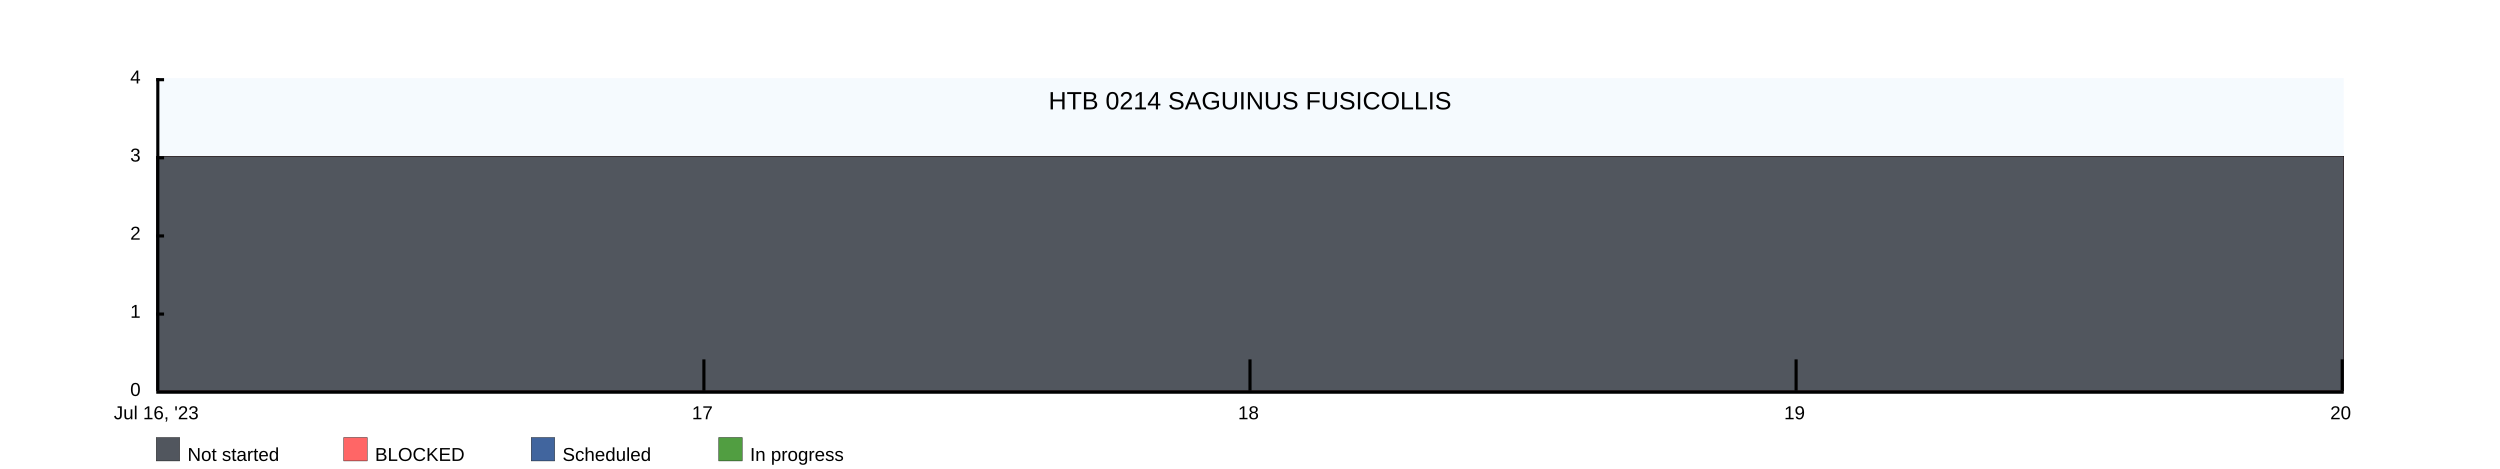
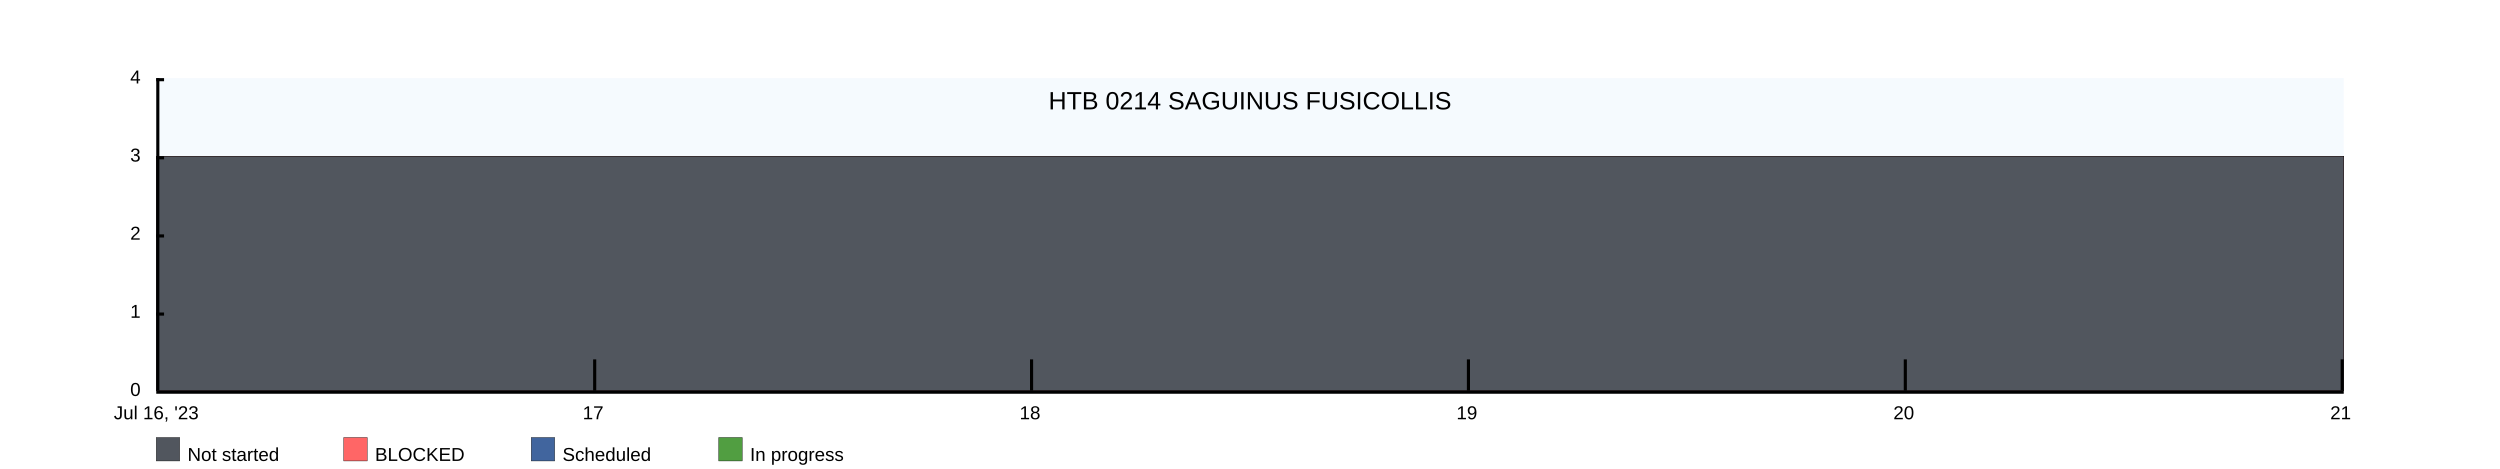
<svg xmlns="http://www.w3.org/2000/svg" width="1600" height="300">
  <rect x="100" y="50" width="1400" height="200" fill="rgba(221, 239, 250, .3)" />
  <clipPath id="theGraph">
    <rect x="100" y="50" width="1400" height="200" fill="black" />
  </clipPath>
  <rect x="100" y="280" width="15" height="15" fill="#51565E" stroke="black" stroke-width="0.25" />
  <text x="120" y="295" font-family="Arial" font-size="12" fill="black">Not started</text>
  <rect x="220" y="280" width="15" height="15" fill="#FF6666" stroke="black" stroke-width="0.25" />
  <text x="240" y="295" font-family="Arial" font-size="12" fill="black">BLOCKED</text>
  <rect x="340" y="280" width="15" height="15" fill="#41659E" stroke="black" stroke-width="0.25" />
  <text x="360" y="295" font-family="Arial" font-size="12" fill="black">Scheduled</text>
  <rect x="460" y="280" width="15" height="15" fill="#519E41" stroke="black" stroke-width="0.25" />
  <text x="480" y="295" font-family="Arial" font-size="12" fill="black">In progress</text>
-   <path d="M 100 100 M 100 100 C 100 100 450 100 450 100 C 450 100 800 100 800 100 C 800 100 1150 100 1150 100 C 1150 100 1500 100 1500 100 C 1500 100 1500 250 1500 250 C 1500 250 100 250 100 250 Z" fill="#519E41" stroke="black" stroke-width="0.25" />
-   <path d="M 100 100 M 100 100 C 100 100 450 100 450 100 C 450 100 800 100 800 100 C 800 100 1150 100 1150 100 C 1150 100 1500 100 1500 100 C 1500 100 1500 250 1500 250 C 1500 250 100 250 100 250 Z" fill="#41659E" stroke="black" stroke-width="0.25" />
-   <path d="M 100 100 M 100 100 C 100 100 450 100 450 100 C 450 100 800 100 800 100 C 800 100 1150 100 1150 100 C 1150 100 1500 100 1500 100 C 1500 100 1500 250 1500 250 C 1500 250 100 250 100 250 Z" fill="#FF6666" stroke="black" stroke-width="0.25" />
-   <path d="M 100 100 M 100 100 C 100 100 450 100 450 100 C 450 100 800 100 800 100 C 800 100 1150 100 1150 100 C 1150 100 1500 100 1500 100 C 1500 100 1500 250 1500 250 C 1500 250 100 250 100 250 Z" fill="#51565E" stroke="black" stroke-width="0.25" />
+   <path d="M 100 100 M 100 100 C 100 100 380 100 380 100 C 380 100 660 100 660 100 C 660 100 940 100 940 100 C 940 100 1220 100 1220 100 C 1220 100 1500 100 1500 100 C 1500 100 1500 250 1500 250 C 1500 250 100 250 100 250 Z" fill="#519E41" stroke="black" stroke-width="0.25" />
+   <path d="M 100 100 M 100 100 C 100 100 380 100 380 100 C 380 100 660 100 660 100 C 660 100 940 100 940 100 C 940 100 1220 100 1220 100 C 1220 100 1500 100 1500 100 C 1500 100 1500 250 1500 250 C 1500 250 100 250 100 250 Z" fill="#41659E" stroke="black" stroke-width="0.25" />
+   <path d="M 100 100 M 100 100 C 100 100 380 100 380 100 C 380 100 660 100 660 100 C 660 100 940 100 940 100 C 940 100 1220 100 1220 100 C 1220 100 1500 100 1500 100 C 1500 100 1500 250 1500 250 C 1500 250 100 250 100 250 Z" fill="#FF6666" stroke="black" stroke-width="0.25" />
+   <path d="M 100 100 M 100 100 C 100 100 380 100 380 100 C 380 100 660 100 660 100 C 660 100 940 100 940 100 C 940 100 1220 100 1220 100 C 1220 100 1500 100 1500 100 C 1500 100 1500 250 1500 250 C 1500 250 100 250 100 250 Z" fill="#51565E" stroke="black" stroke-width="0.25" />
  <text x="800" y="70" font-family="Arial" font-size="16" fill="black" text-anchor="middle" alignment-baseline="middle">HTB 0214 SAGUINUS FUSICOLLIS</text>
  <rect x="100" y="250" width="1400" height="2" fill="black" />
  <rect x="100" y="50" width="5" height="2" fill="black" />
  <rect x="100" y="100" width="5" height="2" fill="black" />
  <rect x="100" y="150" width="5" height="2" fill="black" />
  <rect x="100" y="200" width="5" height="2" fill="black" />
  <text x="90" y="50" font-family="Arial" font-size="12" fill="black" text-anchor="end" dominant-baseline="middle">4</text>
  <text x="90" y="100" font-family="Arial" font-size="12" fill="black" text-anchor="end" dominant-baseline="middle">3</text>
  <text x="90" y="150" font-family="Arial" font-size="12" fill="black" text-anchor="end" dominant-baseline="middle">2</text>
  <text x="90" y="200" font-family="Arial" font-size="12" fill="black" text-anchor="end" dominant-baseline="middle">1</text>
  <text x="90" y="250" font-family="Arial" font-size="12" fill="black" text-anchor="end" dominant-baseline="middle">0</text>
  <text x="100" y="260" font-family="Arial" fill="black" text-anchor="middle" dominant-baseline="hanging">Jul 16, '23</text>
-   <text x="449.5" y="260" font-family="Arial" fill="black" text-anchor="middle" dominant-baseline="hanging">17</text>
-   <text x="799" y="260" font-family="Arial" fill="black" text-anchor="middle" dominant-baseline="hanging">18</text>
-   <text x="1148.5" y="260" font-family="Arial" fill="black" text-anchor="middle" dominant-baseline="hanging">19</text>
-   <text x="1498" y="260" font-family="Arial" fill="black" text-anchor="middle" dominant-baseline="hanging">20</text>
+   <text x="379.6" y="260" font-family="Arial" fill="black" text-anchor="middle" dominant-baseline="hanging">17</text>
+   <text x="659.2" y="260" font-family="Arial" fill="black" text-anchor="middle" dominant-baseline="hanging">18</text>
+   <text x="938.8" y="260" font-family="Arial" fill="black" text-anchor="middle" dominant-baseline="hanging">19</text>
+   <text x="1218.4" y="260" font-family="Arial" fill="black" text-anchor="middle" dominant-baseline="hanging">20</text>
+   <text x="1498" y="260" font-family="Arial" fill="black" text-anchor="middle" dominant-baseline="hanging">21</text>
  <rect x="100" y="50" width="2" height="200" fill="black" />
-   <rect x="449.5" y="230" width="2" height="20" fill="black" />
-   <rect x="799" y="230" width="2" height="20" fill="black" />
-   <rect x="1148.5" y="230" width="2" height="20" fill="black" />
+   <rect x="379.6" y="230" width="2" height="20" fill="black" />
+   <rect x="659.2" y="230" width="2" height="20" fill="black" />
+   <rect x="938.8" y="230" width="2" height="20" fill="black" />
+   <rect x="1218.4" y="230" width="2" height="20" fill="black" />
  <rect x="1498" y="230" width="2" height="20" fill="black" />
</svg>
